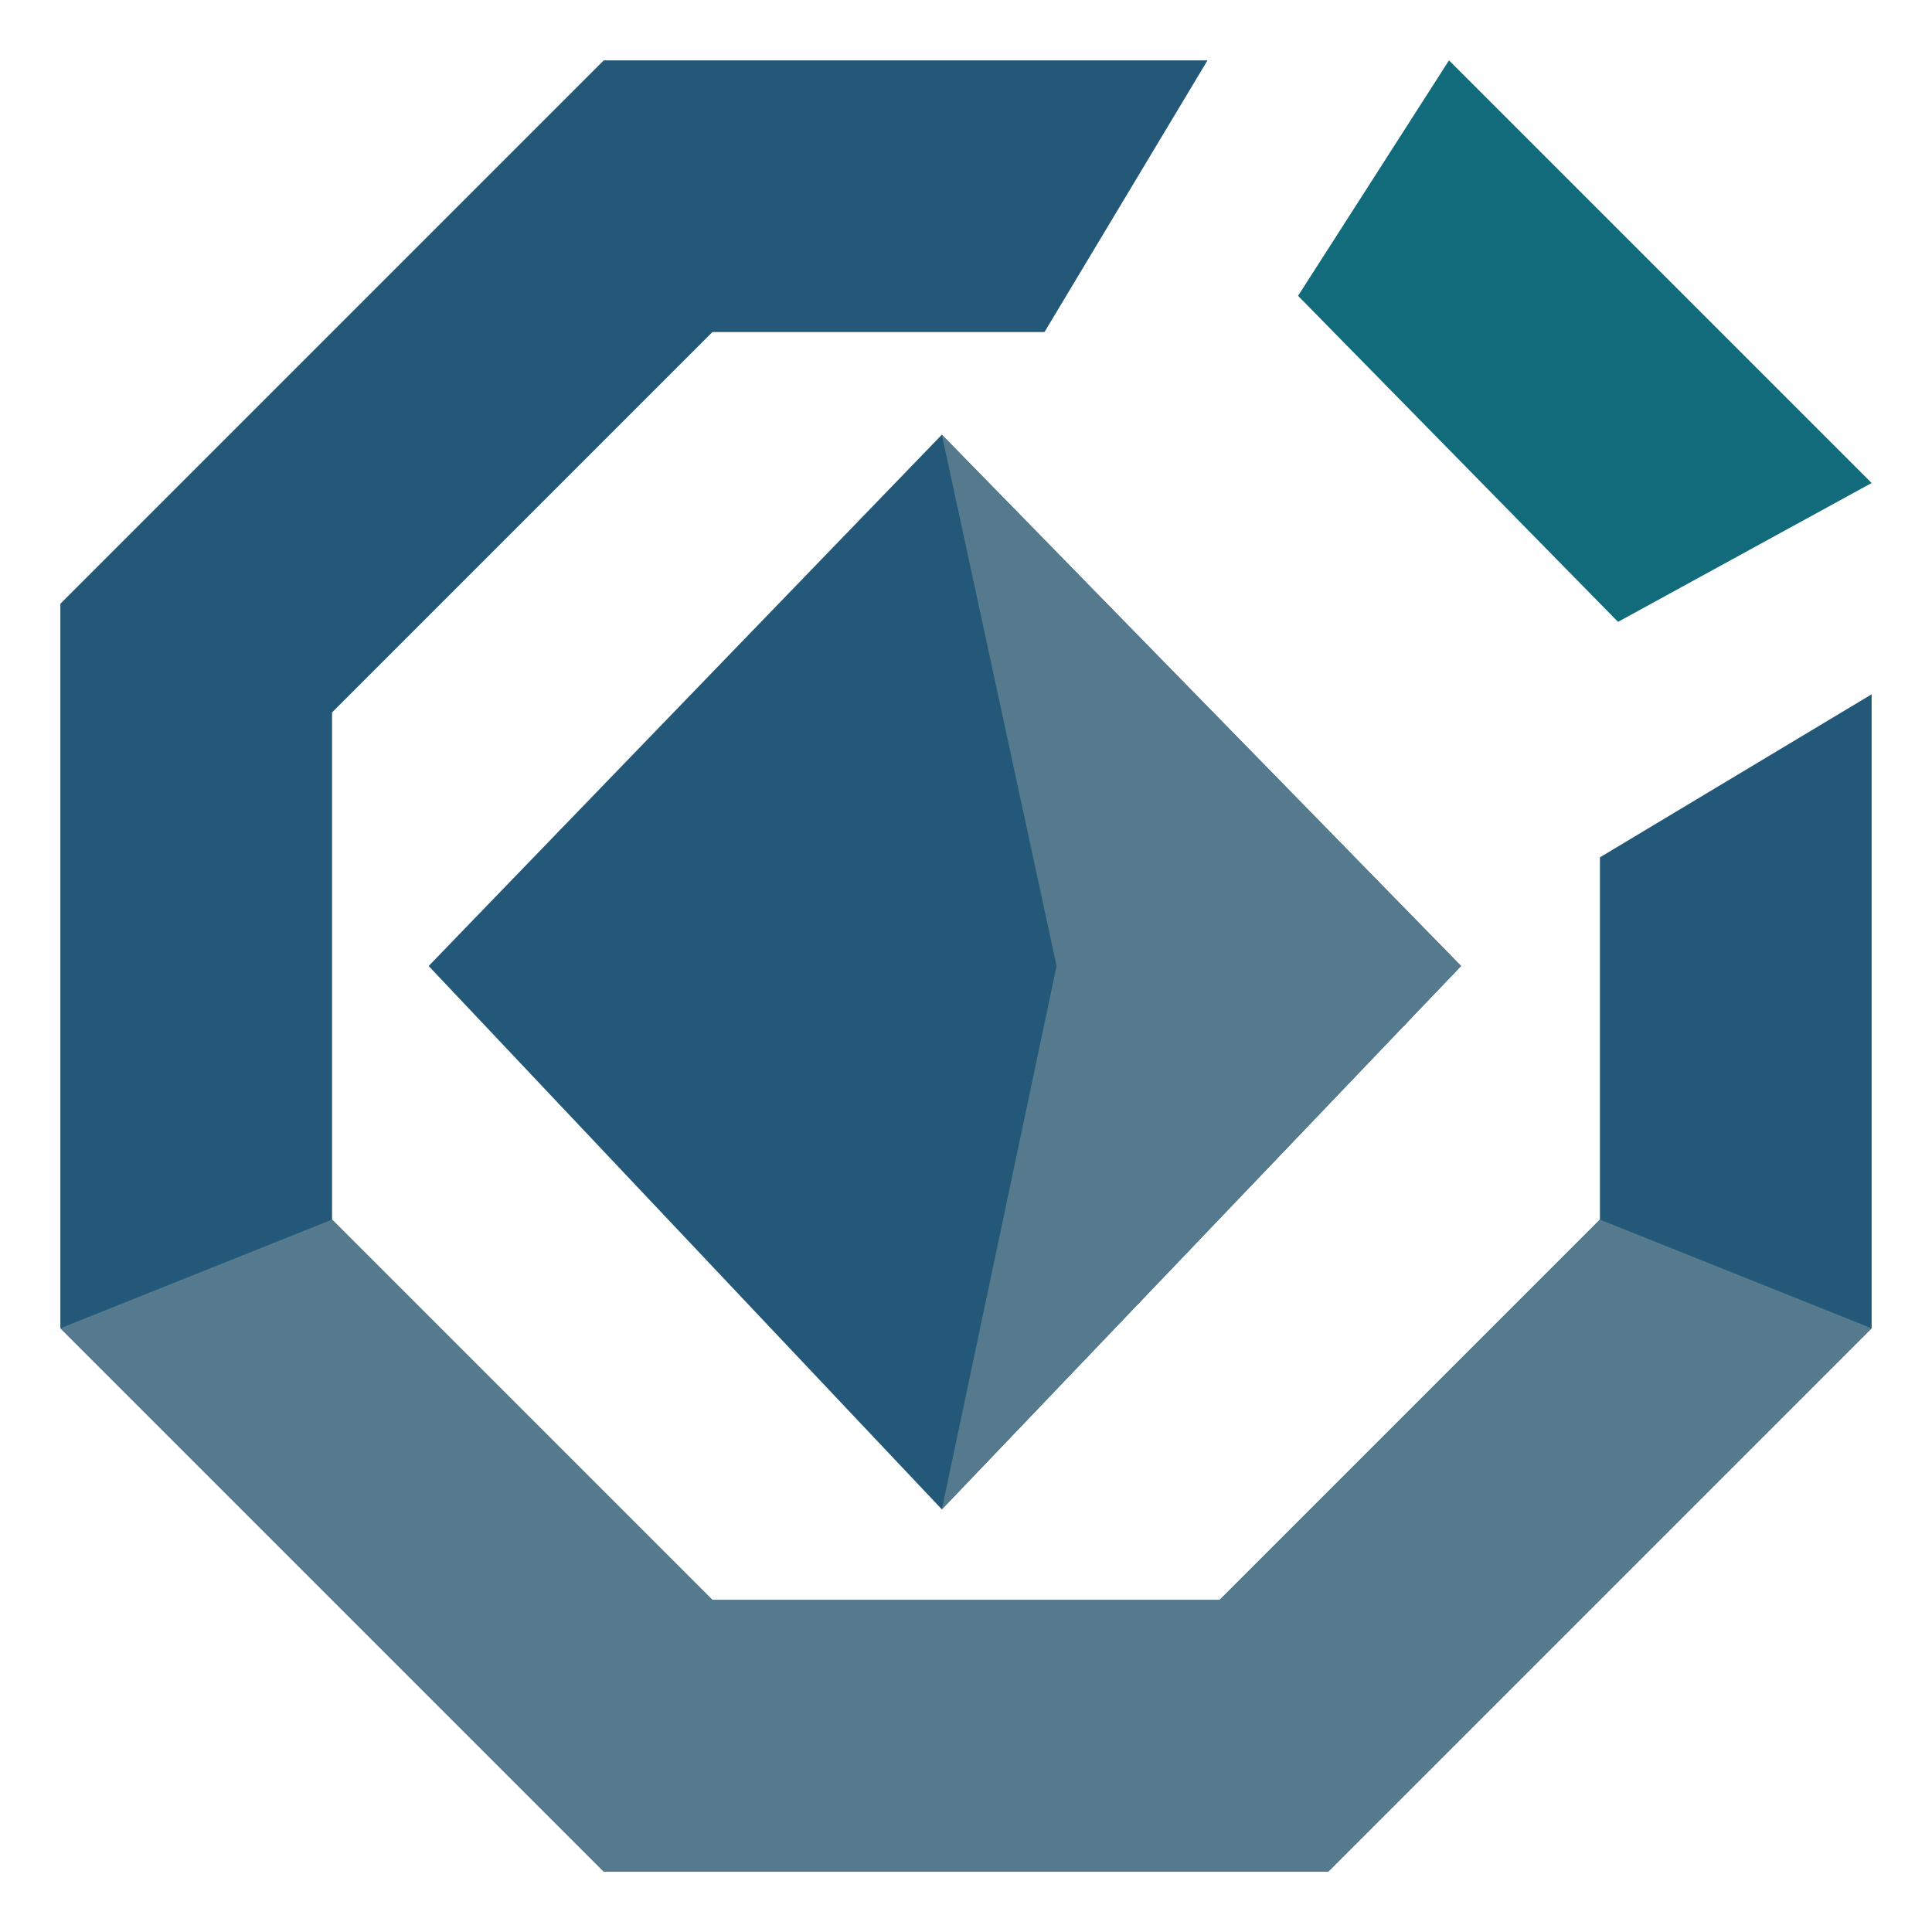
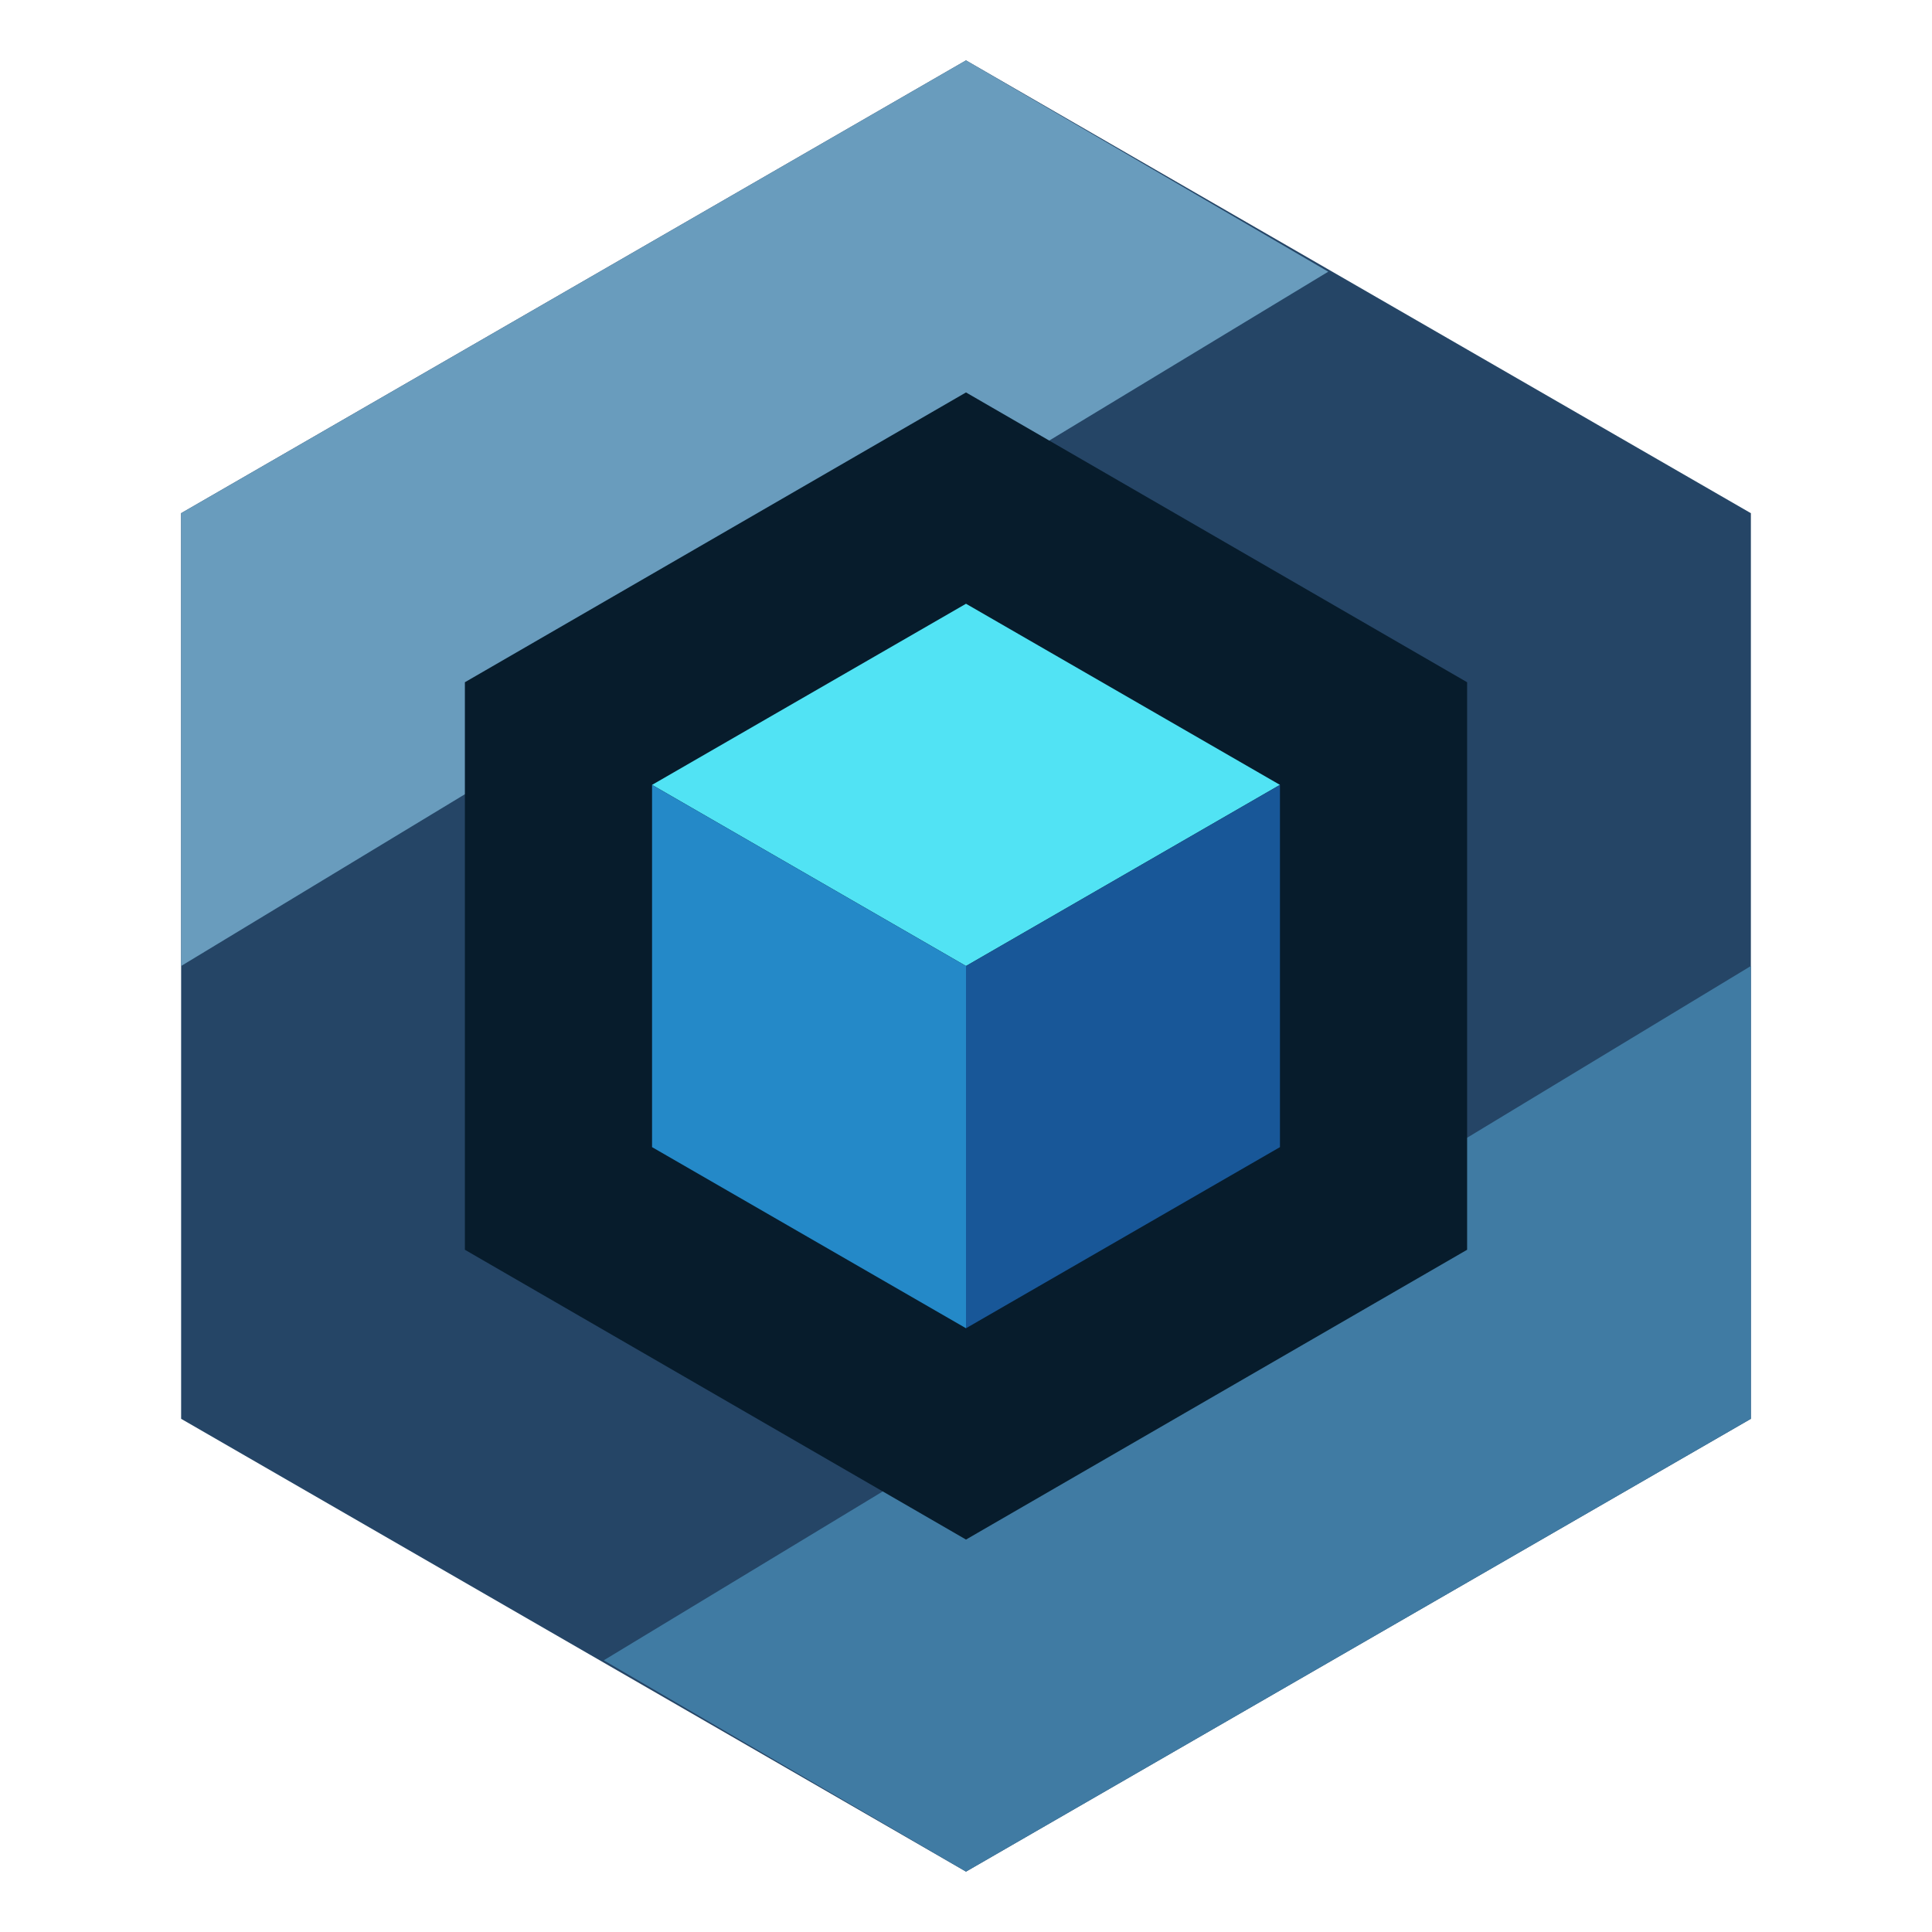
<svg xmlns="http://www.w3.org/2000/svg" viewBox="0 0 32 32">
-   <style>
-     svg {fill:#245878} .facet {fill:#55798d} .key {fill:#126b7b}
-     @media (prefers-color-scheme:dark) {svg {fill:#a5cee4} .facet {fill:#587e98} .key {fill:#b9edf0}}
-   </style>
-   <path d="M20 1H10L1 10v12l9 9h12l9-9V11.5l-4.5 2.7v6L20.2 26.5h-8.4l-6.3-6.3v-8.4l6.3-6.3h5.5Z" />
-   <path class="facet" d="m1 22 9 9h12l9-9-4.5-1.8-6.3 6.3h-8.4l-6.3-6.3Z" />
-   <path d="m15.6 7.2 8.6 8.8-8.6 9-8.5-9Z" />
-   <path class="facet" d="m15.6 7.2 8.6 8.8-8.6 9 1.9-9Z" />
-   <path class="key" d="m24 1 7 7-4.2 2.3-5.3-5.4Z" />
+   <path fill="#254566" d="M16 1 29 8.5v15L16 31 3 23.5v-15Z" />
+   <path fill="#699cbd" d="M3 8.5 16 1l6 3.5L3 16Z" />
+   <path fill="#407ba3" d="M29 16v7.5L16 31l-6-3.5Z" />
+   <path fill="#071c2c" d="m16 6.5 8.3 4.8v9.4L16 25.5l-8.3-4.8v-9.4Z" />
+   <path fill="#51e3f4" d="m16 10 5.2 3-5.2 3-5.2-3Z" />
+   <path fill="#2489c8" d="m10.8 13 5.2 3v6l-5.2-3Z" />
+   <path fill="#185798" d="m16 16 5.2-3v6L16 22Z" />
</svg>
